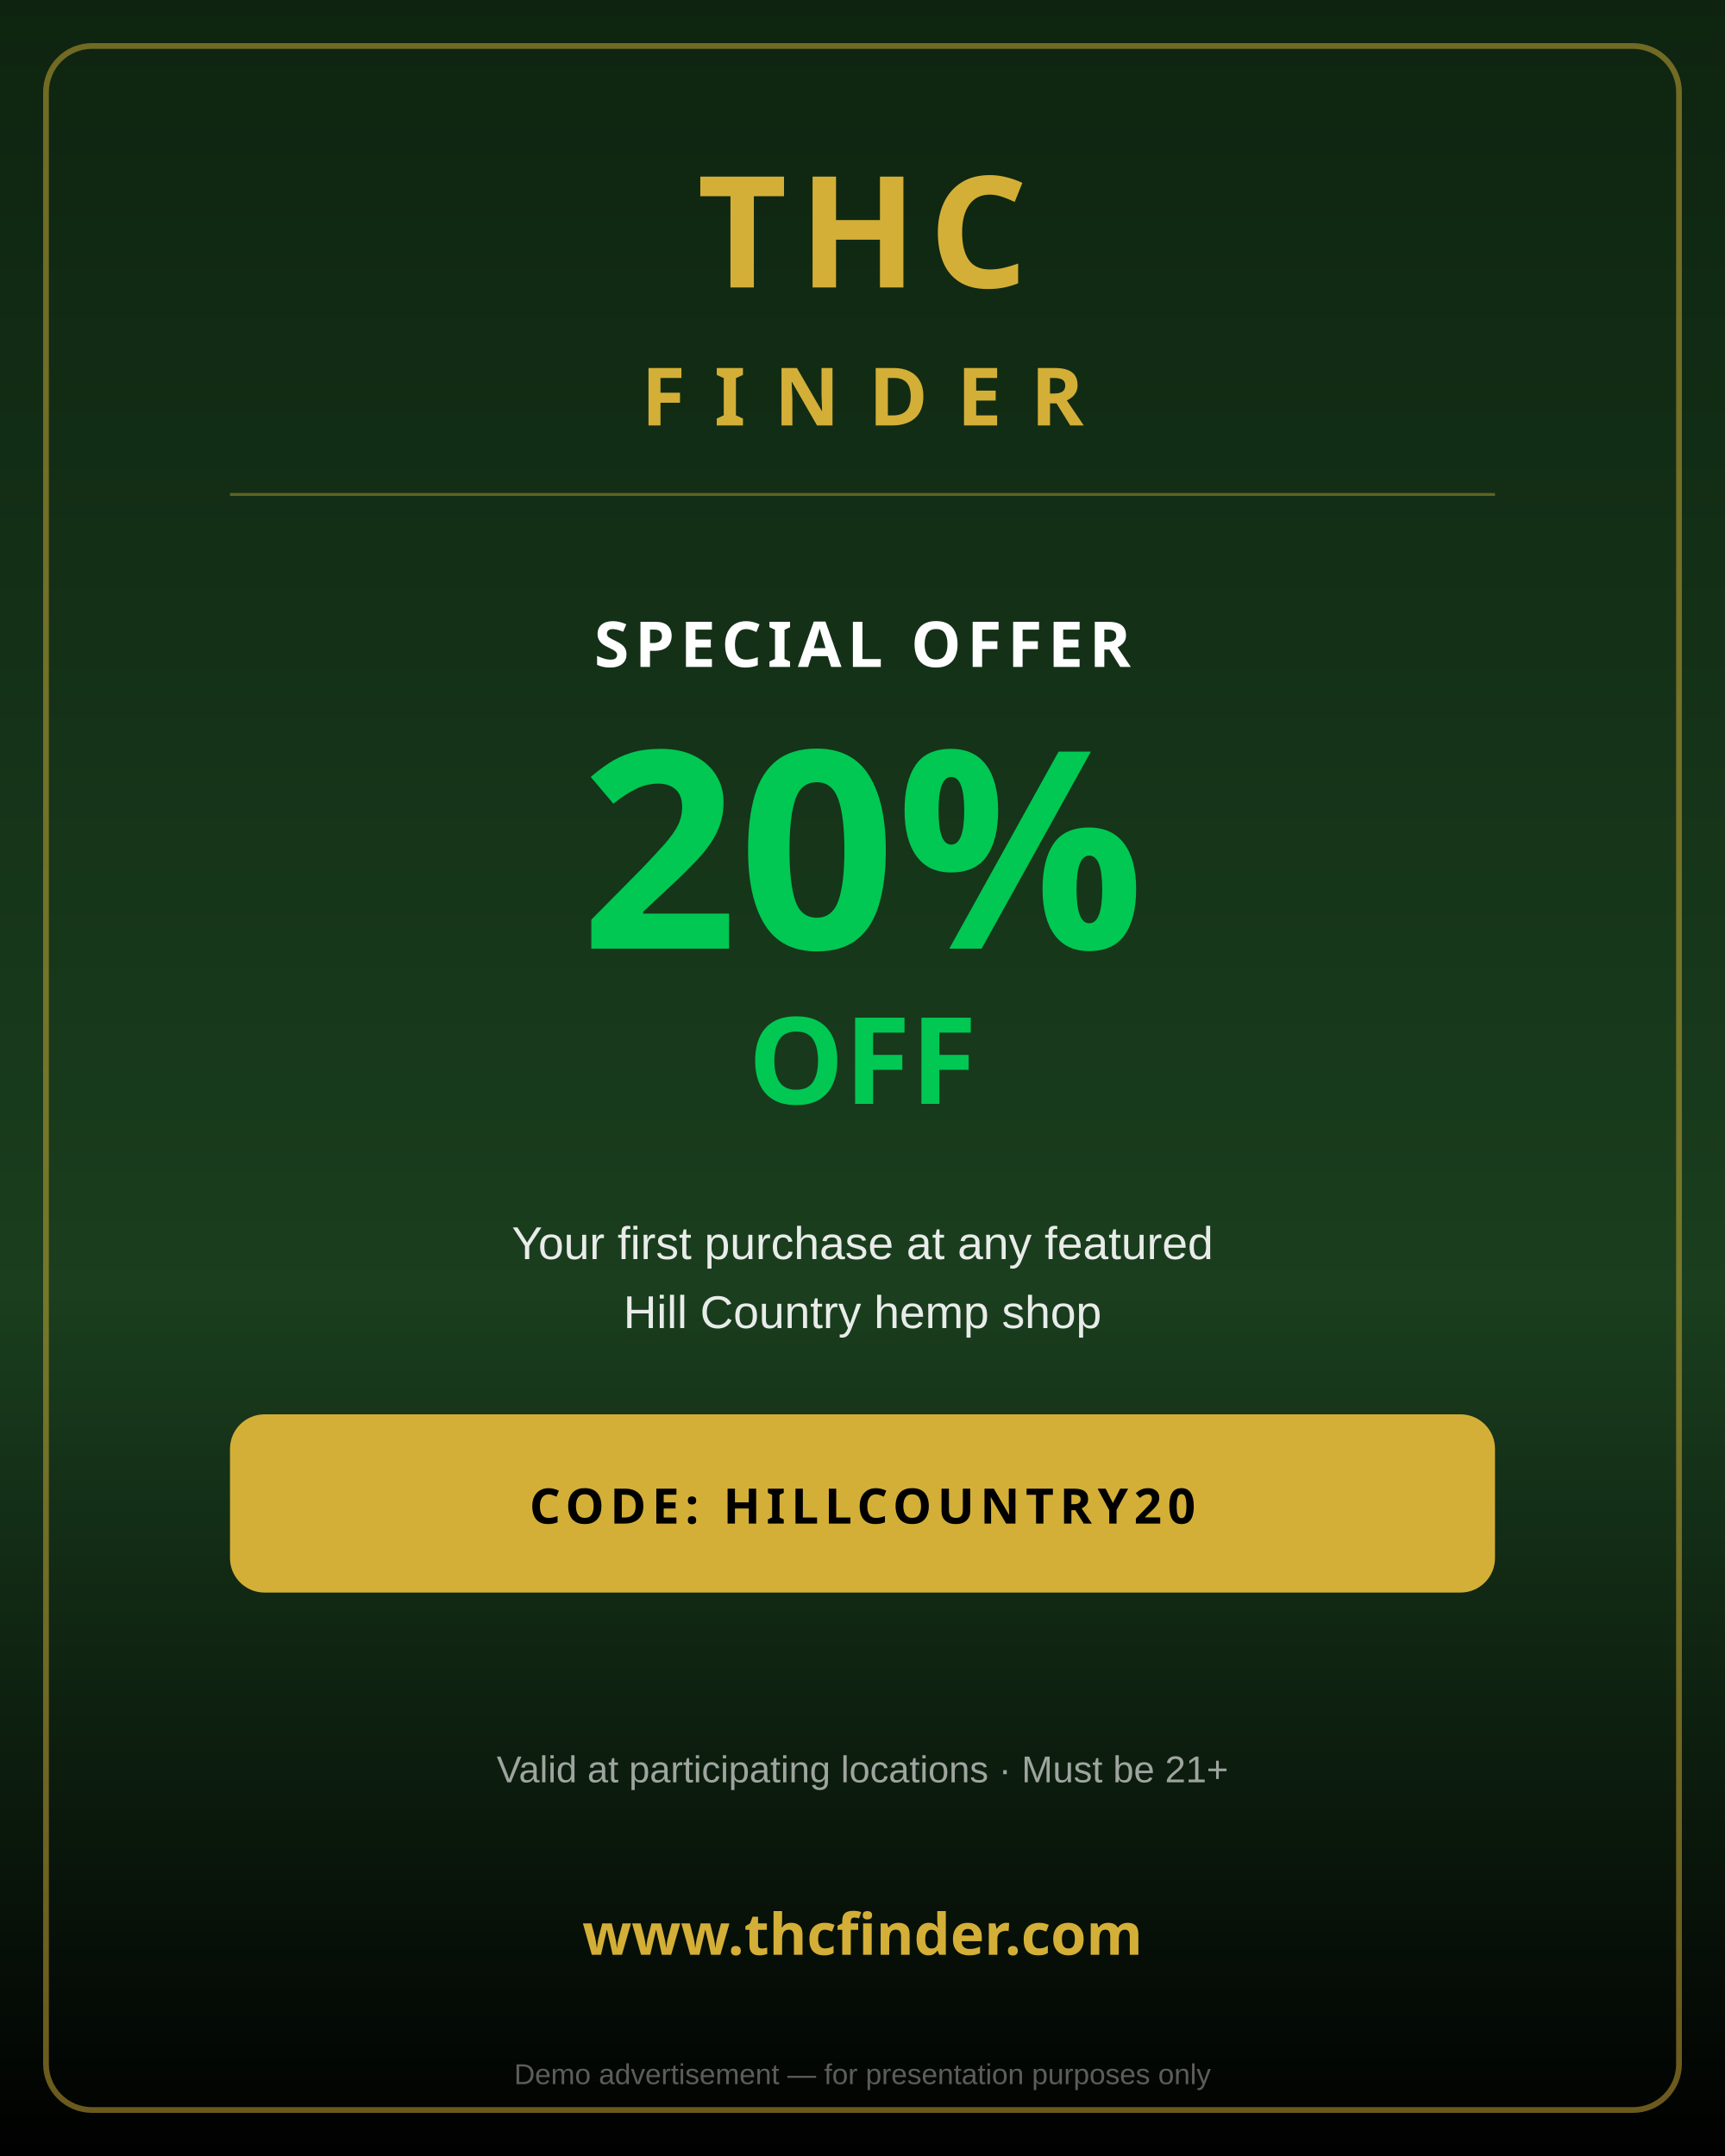
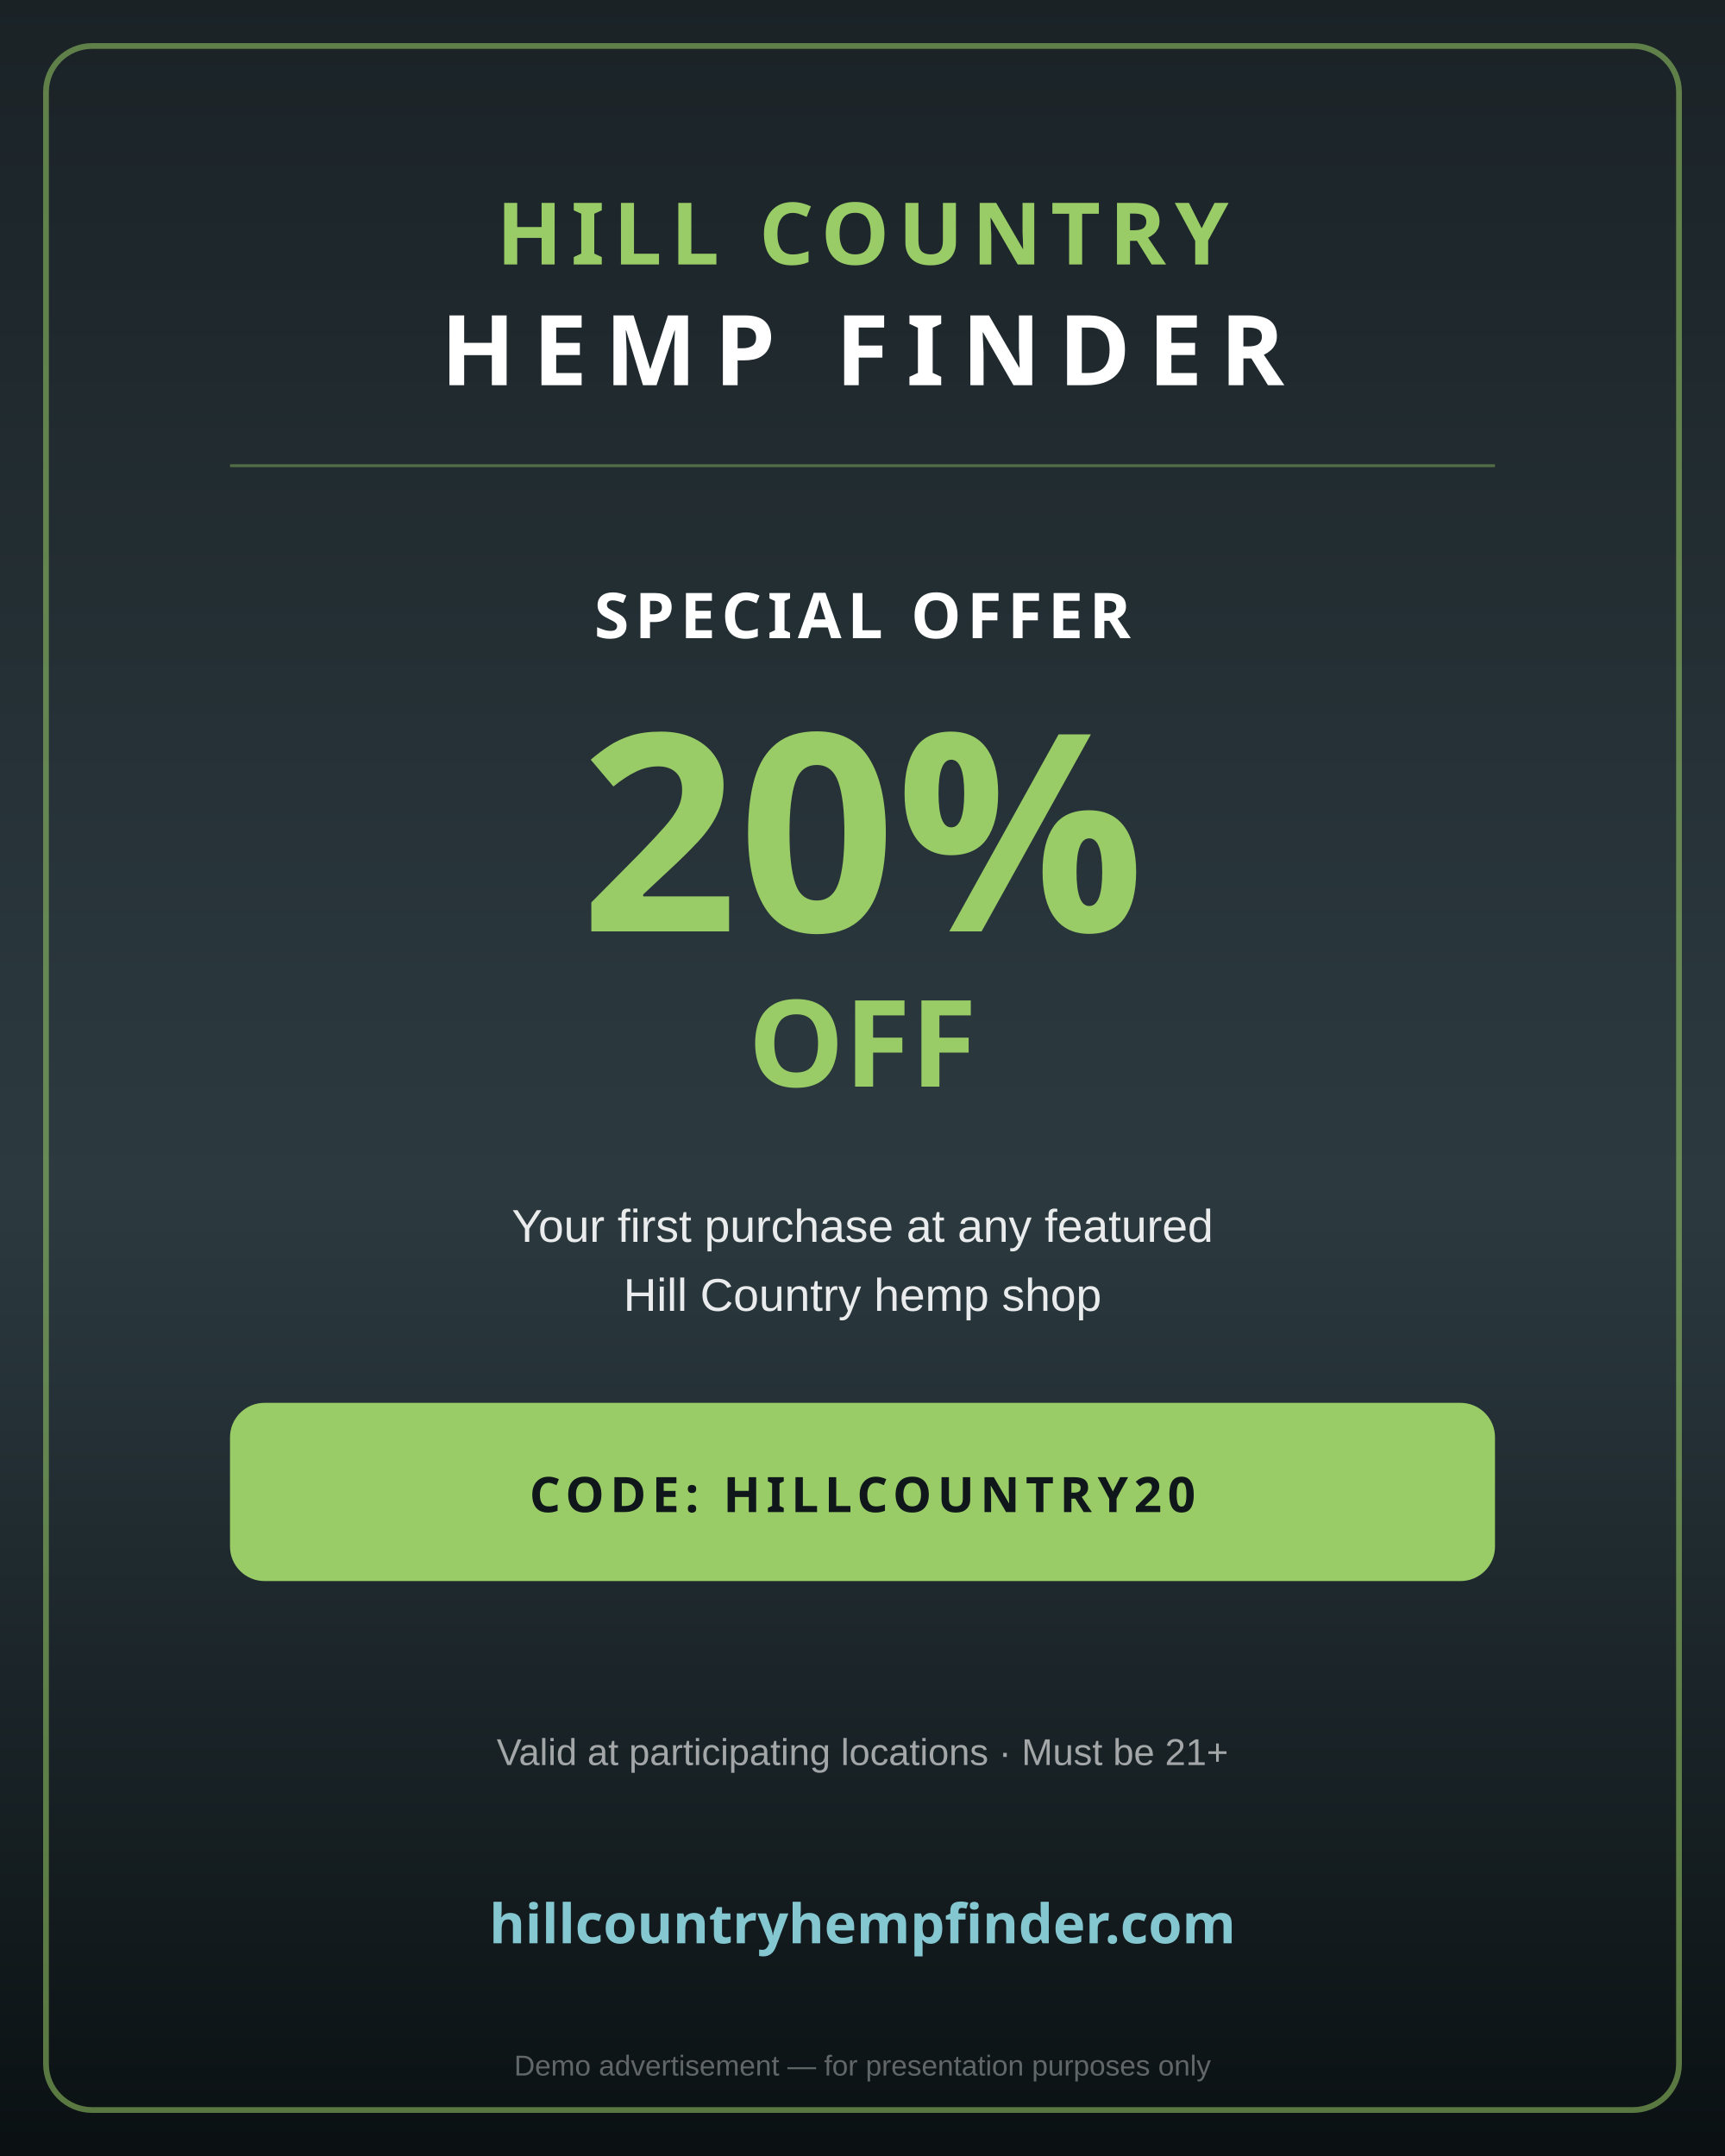
<svg xmlns="http://www.w3.org/2000/svg" viewBox="0 0 600 750" width="600" height="750">
  <defs>
    <linearGradient id="bg2" x1="0%" y1="0%" x2="0%" y2="100%">
-       <stop offset="0%" style="stop-color:#0e2410" />
-       <stop offset="60%" style="stop-color:#1A3E1E" />
-       <stop offset="100%" style="stop-color:#000000" />
+       <stop offset="0%" style="stop-color:#1a2226" />
+       <stop offset="55%" style="stop-color:#2c3a40" />
+       <stop offset="100%" style="stop-color:#0a1012" />
    </linearGradient>
  </defs>
  <rect width="600" height="750" fill="url(#bg2)" />
-   <rect x="16" y="16" width="568" height="718" rx="16" fill="none" stroke="#D4AF37" stroke-width="2" opacity="0.5" />
-   <text x="300" y="100" font-family="Arial Black, sans-serif" font-size="54" font-weight="900" fill="#D4AF37" text-anchor="middle" letter-spacing="4">THC</text>
-   <text x="300" y="148" font-family="Arial Black, sans-serif" font-size="28" font-weight="900" fill="#D4AF37" text-anchor="middle" letter-spacing="10">FINDER</text>
-   <line x1="80" y1="172" x2="520" y2="172" stroke="#D4AF37" stroke-width="1" opacity="0.4" />
-   <text x="300" y="232" font-family="Arial Black, sans-serif" font-size="22" font-weight="900" fill="#ffffff" text-anchor="middle" letter-spacing="2">SPECIAL OFFER</text>
-   <text x="300" y="330" font-family="Arial Black, sans-serif" font-size="96" font-weight="900" fill="#00C853" text-anchor="middle">20%</text>
-   <text x="300" y="384" font-family="Arial Black, sans-serif" font-size="42" font-weight="900" fill="#00C853" text-anchor="middle">OFF</text>
-   <text x="300" y="438" font-family="Arial, sans-serif" font-size="16" fill="#ffffff" text-anchor="middle" opacity="0.9">Your first purchase at any featured</text>
-   <text x="300" y="462" font-family="Arial, sans-serif" font-size="16" fill="#ffffff" text-anchor="middle" opacity="0.9">Hill Country hemp shop</text>
-   <rect x="80" y="492" width="440" height="62" rx="12" fill="#D4AF37" />
-   <text x="300" y="530" font-family="Arial Black, sans-serif" font-size="17" font-weight="900" fill="#000000" text-anchor="middle" letter-spacing="2">CODE: HILLCOUNTRY20</text>
-   <text x="300" y="620" font-family="Arial, sans-serif" font-size="13" fill="#ffffff" text-anchor="middle" opacity="0.6">Valid at participating locations · Must be 21+</text>
-   <text x="300" y="680" font-family="Arial Black, sans-serif" font-size="20" font-weight="900" fill="#D4AF37" text-anchor="middle">www.thcfinder.com</text>
-   <text x="300" y="725" font-family="Arial, sans-serif" font-size="10" fill="#ffffff" text-anchor="middle" opacity="0.35">Demo advertisement — for presentation purposes only</text>
+   <rect x="16" y="16" width="568" height="718" rx="16" fill="none" stroke="#99CC66" stroke-width="2" opacity="0.55" />
+   <text x="300" y="92" font-family="Arial Black, sans-serif" font-size="30" font-weight="900" fill="#99CC66" text-anchor="middle" letter-spacing="3">HILL COUNTRY</text>
+   <text x="300" y="134" font-family="Arial Black, sans-serif" font-size="34" font-weight="900" fill="#ffffff" text-anchor="middle" letter-spacing="6">HEMP FINDER</text>
+   <line x1="80" y1="162" x2="520" y2="162" stroke="#99CC66" stroke-width="1" opacity="0.4" />
+   <text x="300" y="222" font-family="Arial Black, sans-serif" font-size="22" font-weight="900" fill="#ffffff" text-anchor="middle" letter-spacing="2">SPECIAL OFFER</text>
+   <text x="300" y="324" font-family="Arial Black, sans-serif" font-size="96" font-weight="900" fill="#99CC66" text-anchor="middle">20%</text>
+   <text x="300" y="378" font-family="Arial Black, sans-serif" font-size="42" font-weight="900" fill="#99CC66" text-anchor="middle">OFF</text>
+   <text x="300" y="432" font-family="Arial, sans-serif" font-size="16" fill="#ffffff" text-anchor="middle" opacity="0.9">Your first purchase at any featured</text>
+   <text x="300" y="456" font-family="Arial, sans-serif" font-size="16" fill="#ffffff" text-anchor="middle" opacity="0.9">Hill Country hemp shop</text>
+   <rect x="80" y="488" width="440" height="62" rx="12" fill="#99CC66" />
+   <text x="300" y="526" font-family="Arial Black, sans-serif" font-size="17" font-weight="900" fill="#10171a" text-anchor="middle" letter-spacing="2">CODE: HILLCOUNTRY20</text>
+   <text x="300" y="614" font-family="Arial, sans-serif" font-size="13" fill="#ffffff" text-anchor="middle" opacity="0.6">Valid at participating locations · Must be 21+</text>
+   <text x="300" y="676" font-family="Arial Black, sans-serif" font-size="19" font-weight="900" fill="#84C7D0" text-anchor="middle">hillcountryhempfinder.com</text>
+   <text x="300" y="722" font-family="Arial, sans-serif" font-size="10" fill="#ffffff" text-anchor="middle" opacity="0.35">Demo advertisement — for presentation purposes only</text>
</svg>
